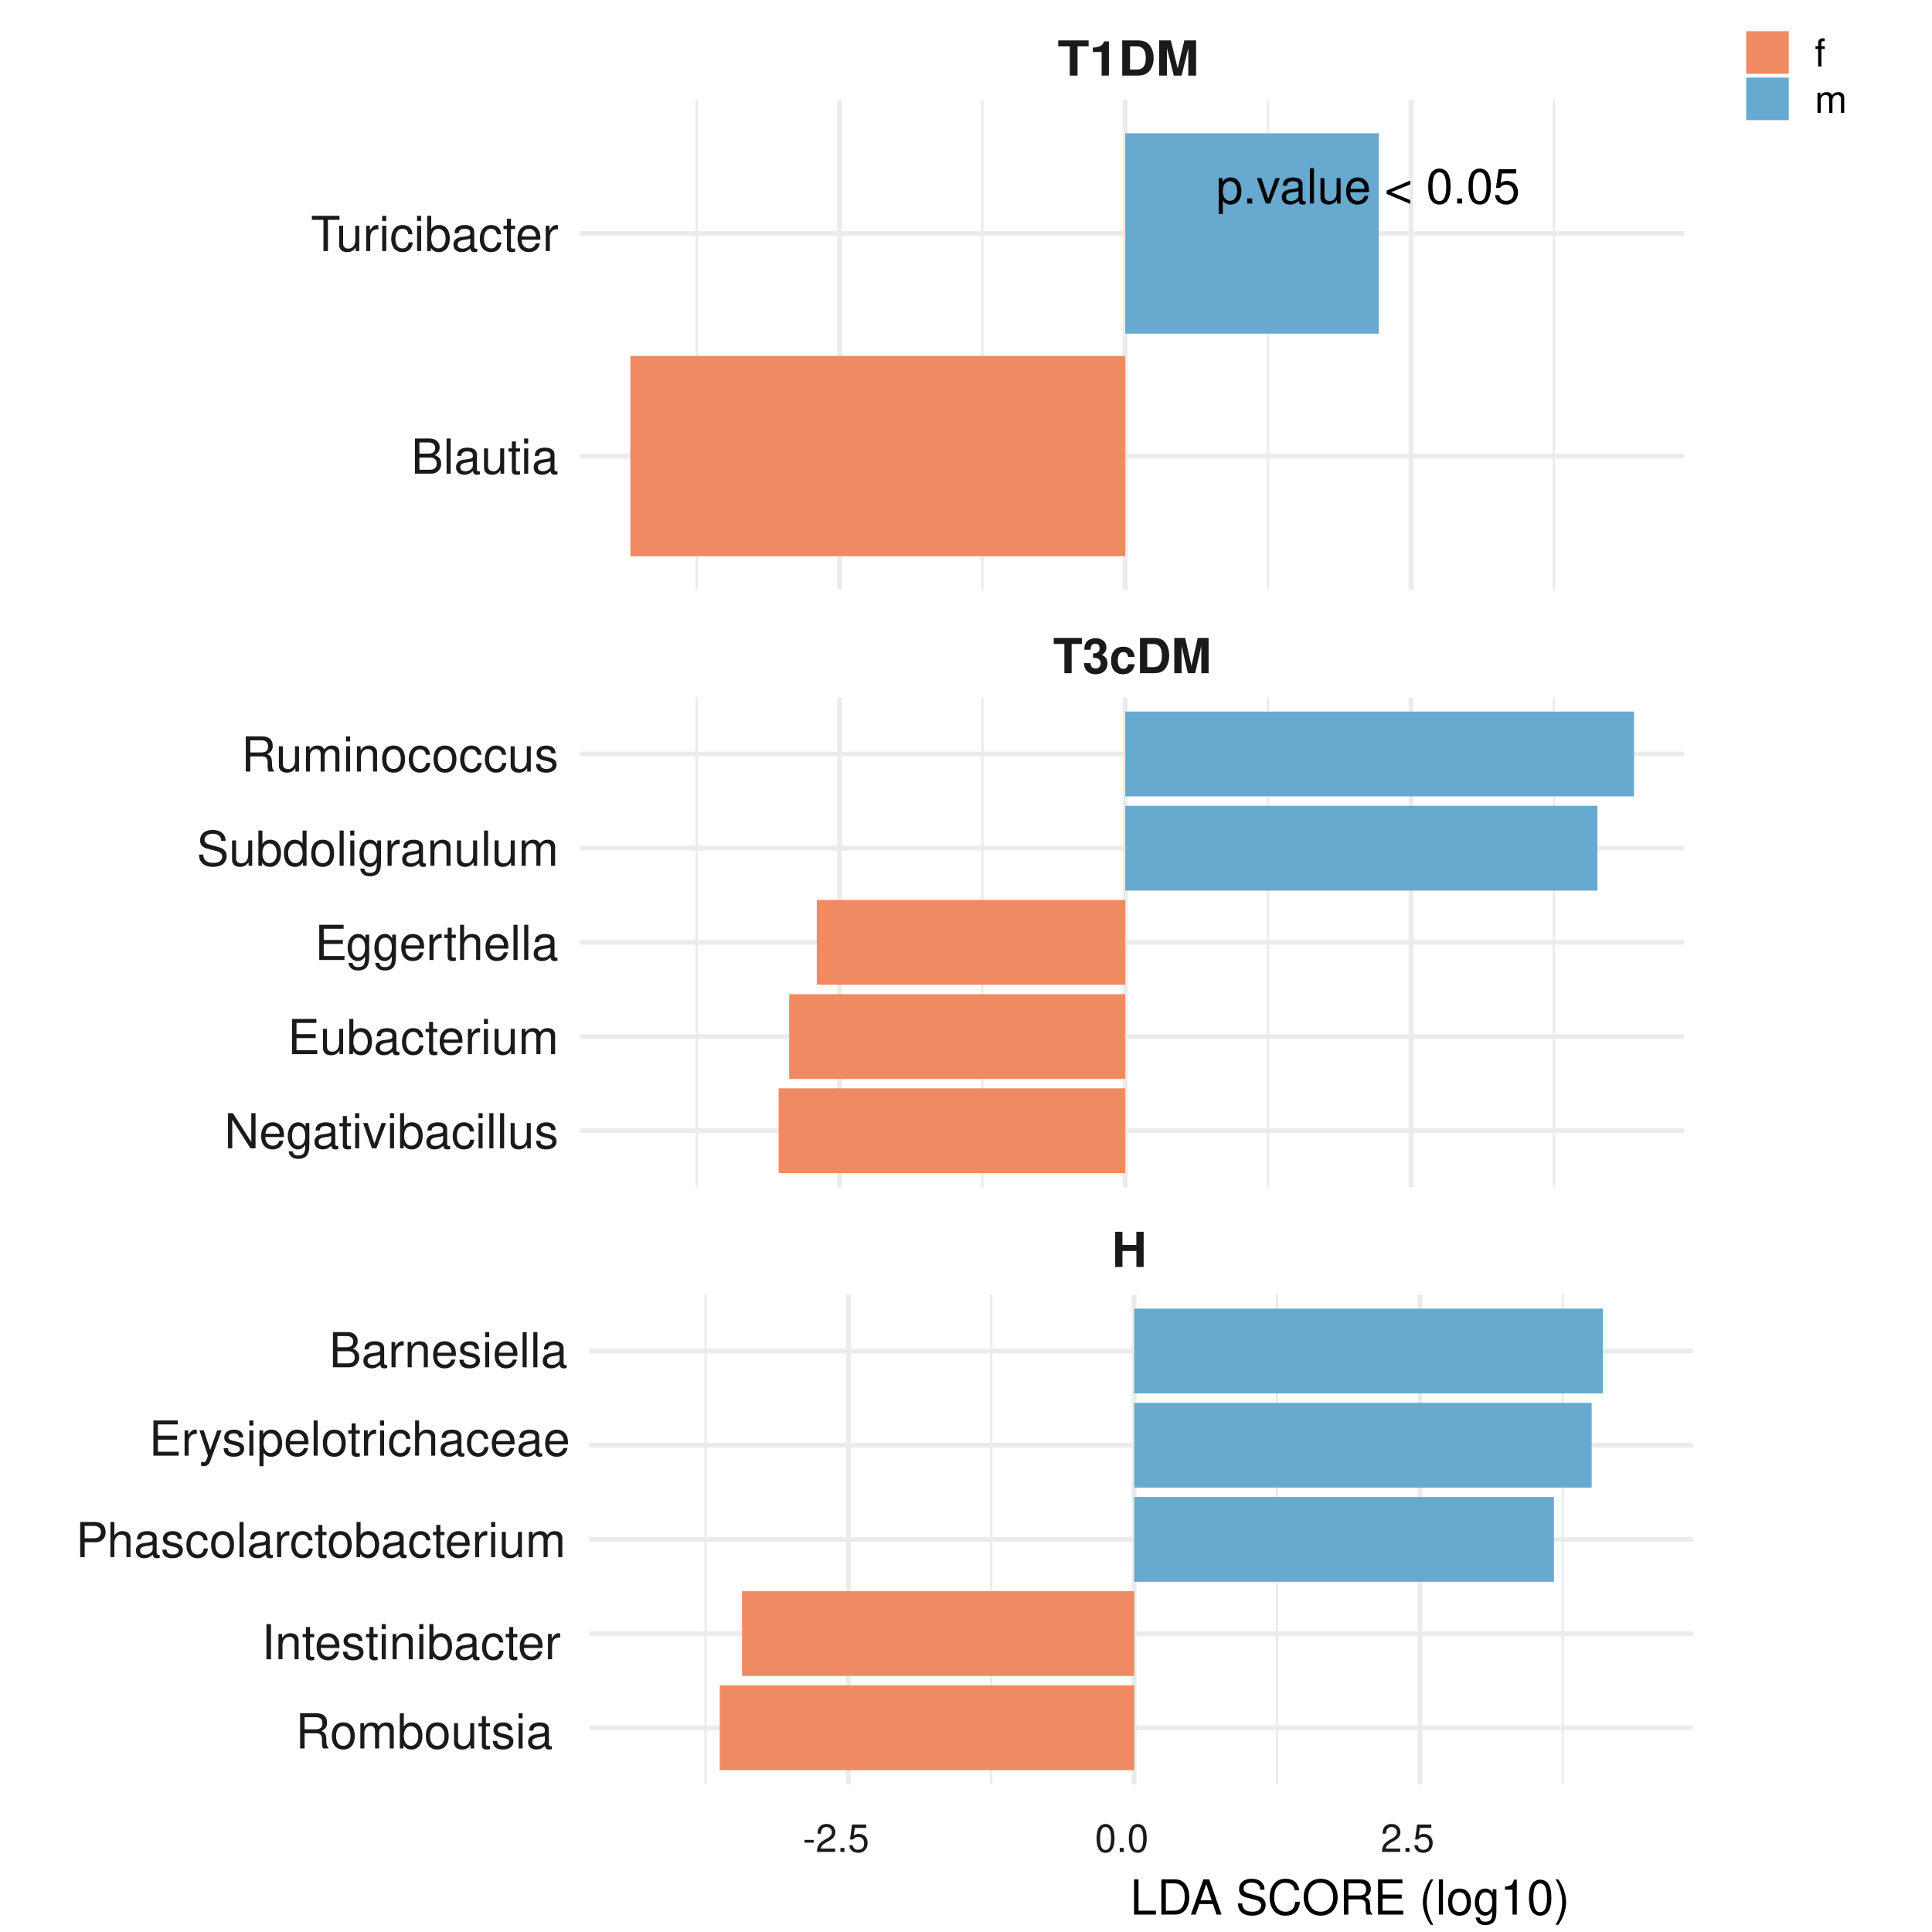
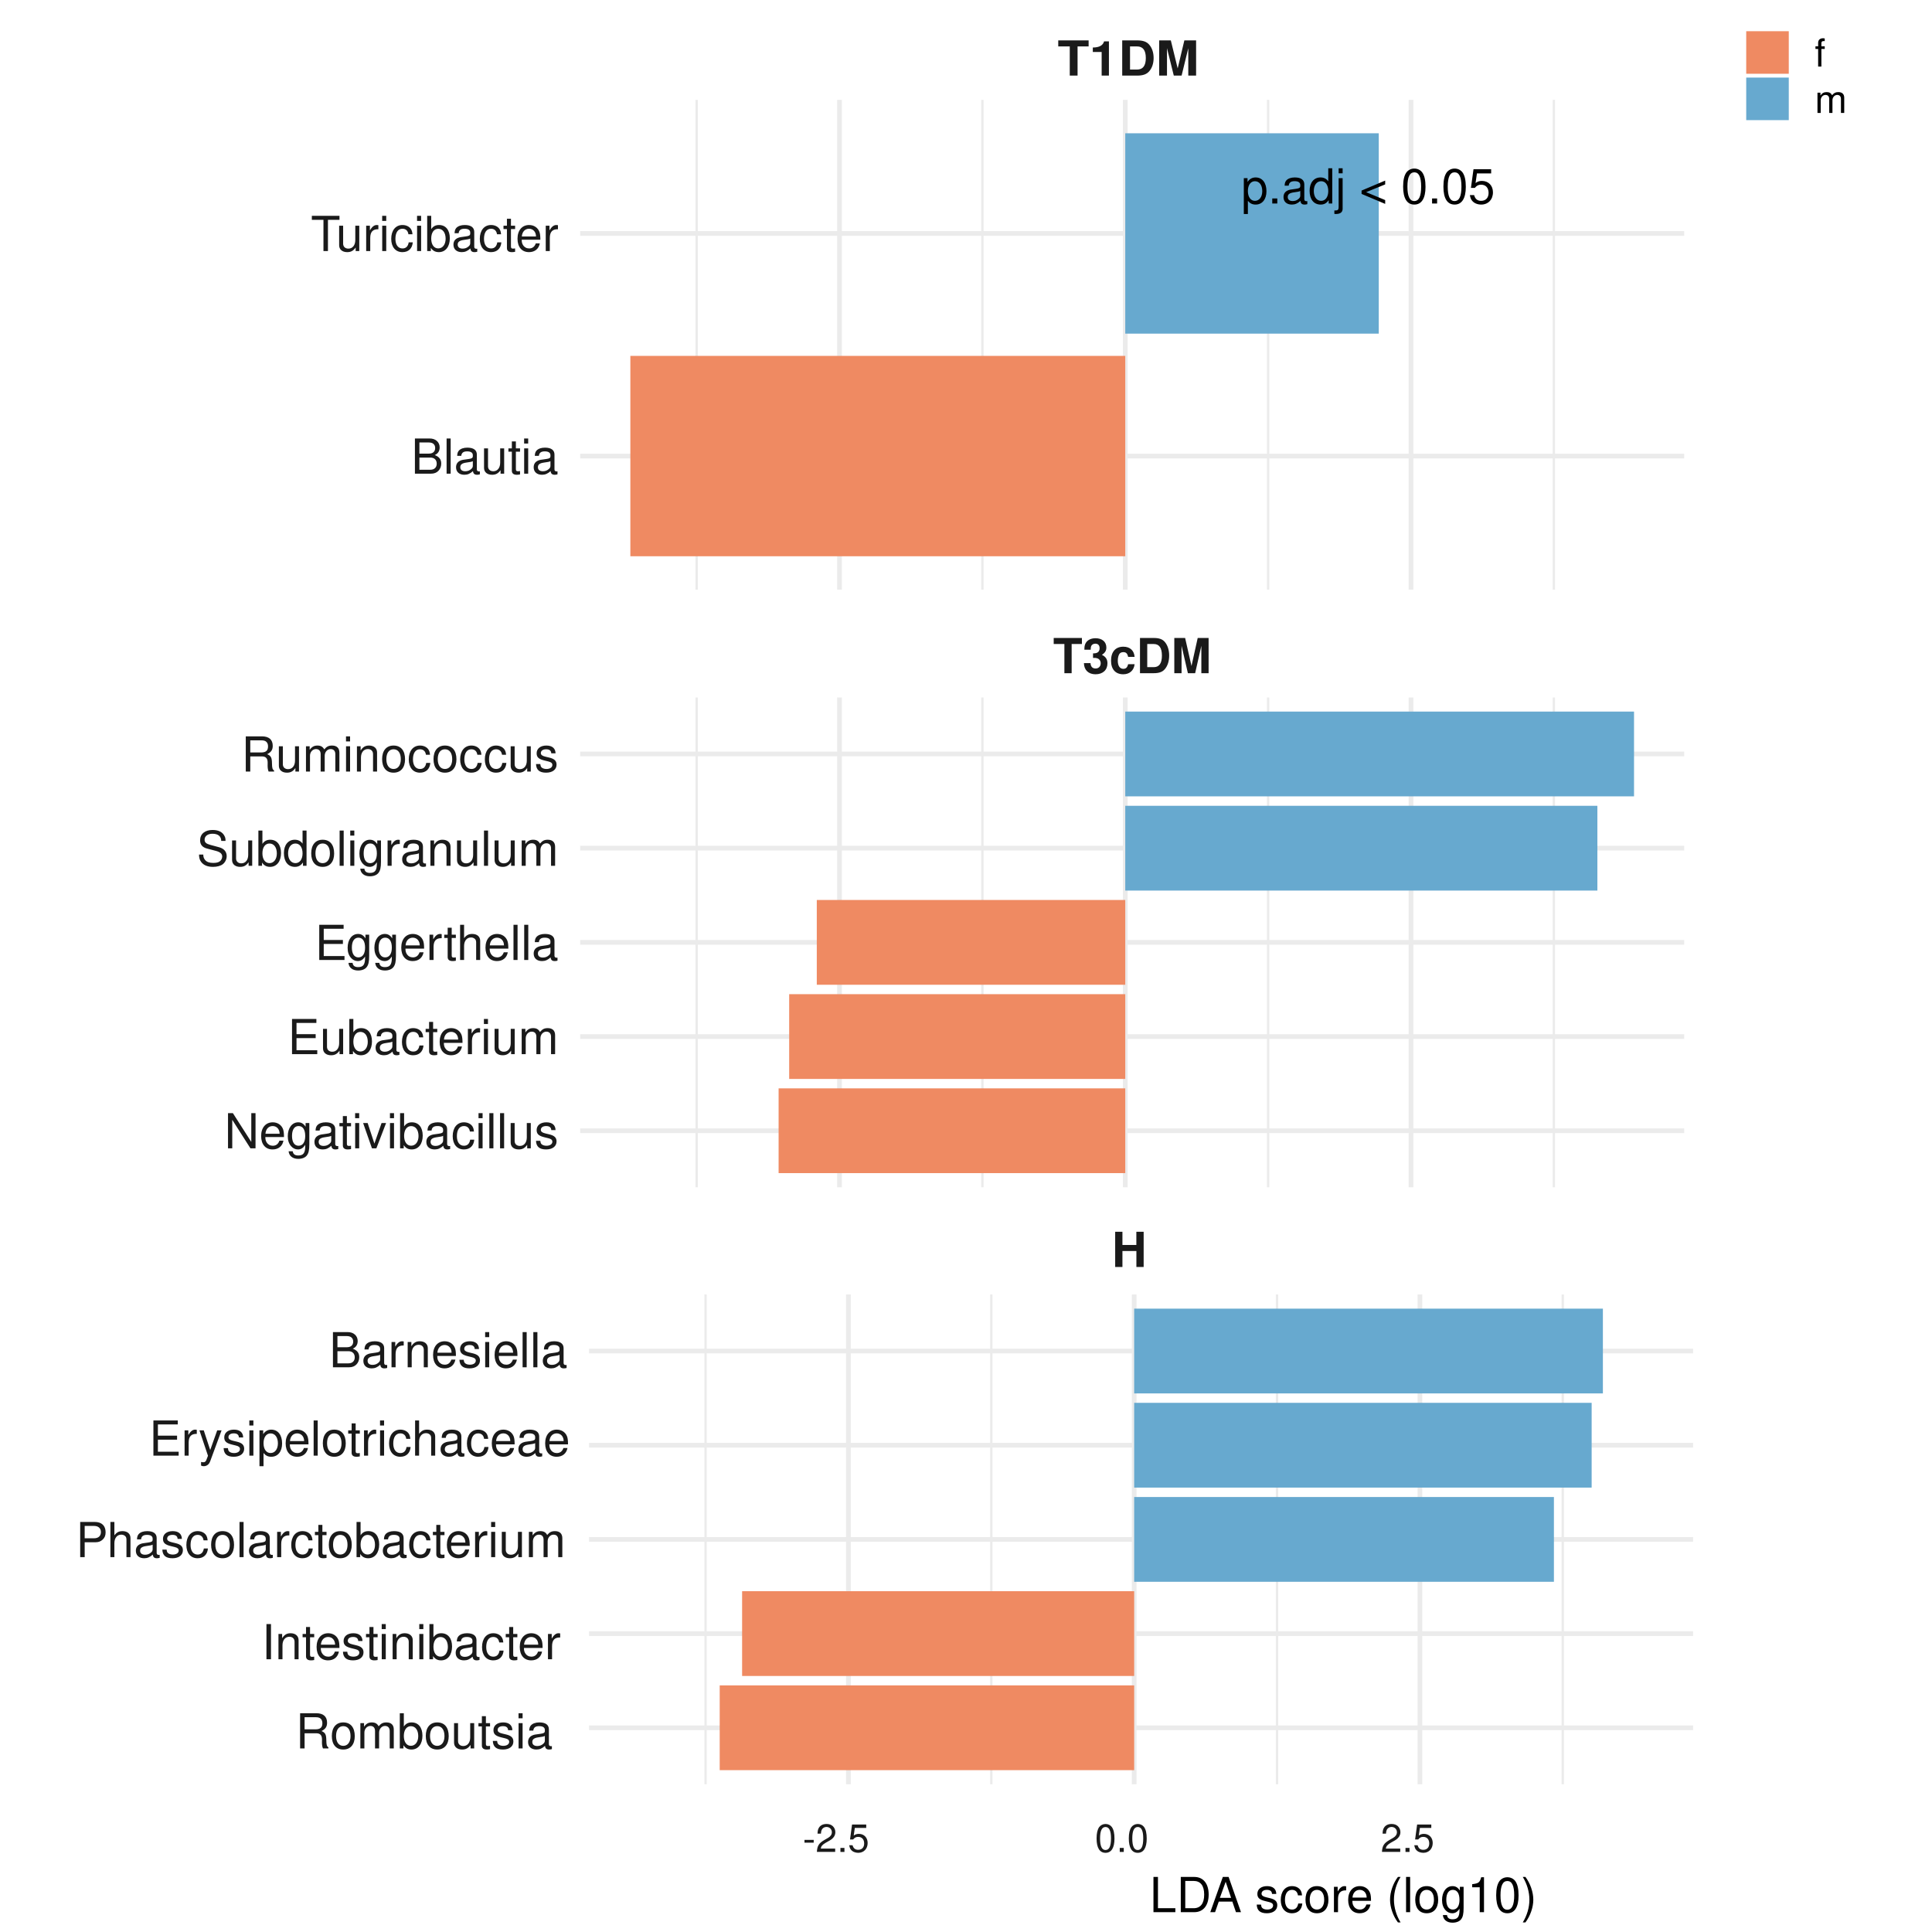
<svg xmlns="http://www.w3.org/2000/svg" class="svglite" width="720.00pt" height="720.00pt" viewBox="0 0 720.00 720.00" version="1.1" id="svg67">
  <defs id="defs1">
    <style type="text/css" id="style1">
    .svglite line, .svglite polyline, .svglite polygon, .svglite path, .svglite rect, .svglite circle {
      fill: none;
      stroke: #000000;
      stroke-linecap: round;
      stroke-linejoin: round;
      stroke-miterlimit: 10.00;
    }
    .svglite text {
      white-space: pre;
    }
  </style>
  </defs>
  <rect width="100%" height="100%" style="stroke: none; fill: none;" id="rect1" />
  <defs id="defs2">
    <clipPath id="cpMC4wMHw3MjAuMDB8MC4wMHw3MjAuMDA=">
      <rect x="0.00" y="0.00" width="720.00" height="720.00" id="rect2" />
    </clipPath>
  </defs>
  <g clip-path="url(#cpMC4wMHw3MjAuMDB8MC4wMHw3MjAuMDA=)" id="g2" />
  <defs id="defs3">
    <clipPath id="cpMjIzLjQ2fDYzNC45MHw0MC4xOHwyMjIuNzE=">
      <rect x="223.46" y="40.18" width="411.44" height="182.53" id="rect3" />
    </clipPath>
  </defs>
  <g clip-path="url(#cpMjIzLjQ2fDYzNC45MHw0MC4xOHwyMjIuNzE=)" id="g18" transform="translate(-3.927925,442.2447)">
    <polyline points="266.87,222.71 266.87,40.18 " style="stroke:#ebebeb;stroke-width:0.87;stroke-linecap:butt" id="polyline3" />
    <polyline points="373.36,222.71 373.36,40.18 " style="stroke:#ebebeb;stroke-width:0.87;stroke-linecap:butt" id="polyline4" />
    <polyline points="479.84,222.71 479.84,40.18 " style="stroke:#ebebeb;stroke-width:0.87;stroke-linecap:butt" id="polyline5" />
    <polyline points="586.33,222.71 586.33,40.18 " style="stroke:#ebebeb;stroke-width:0.87;stroke-linecap:butt" id="polyline6" />
    <polyline points="223.46,201.65 634.90,201.65 " style="stroke:#ebebeb;stroke-width:1.75;stroke-linecap:butt" id="polyline7" />
    <polyline points="223.46,166.55 634.90,166.55 " style="stroke:#ebebeb;stroke-width:1.75;stroke-linecap:butt" id="polyline8" />
    <polyline points="223.46,131.45 634.90,131.45 " style="stroke:#ebebeb;stroke-width:1.75;stroke-linecap:butt" id="polyline9" />
    <polyline points="223.46,96.34 634.90,96.34 " style="stroke:#ebebeb;stroke-width:1.75;stroke-linecap:butt" id="polyline10" />
    <polyline points="223.46,61.24 634.90,61.24 " style="stroke:#ebebeb;stroke-width:1.75;stroke-linecap:butt" id="polyline11" />
    <polyline points="320.11,222.71 320.11,40.18 " style="stroke:#ebebeb;stroke-width:1.75;stroke-linecap:butt" id="polyline12" />
    <polyline points="426.60,222.71 426.60,40.18 " style="stroke:#ebebeb;stroke-width:1.75;stroke-linecap:butt" id="polyline13" />
    <polyline points="533.09,222.71 533.09,40.18 " style="stroke:#ebebeb;stroke-width:1.75;stroke-linecap:butt" id="polyline14" />
    <rect x="426.6" y="45.45" width="174.68" height="31.59" style="fill:#67a9cf;stroke:none;stroke-width:1.07;stroke-linecap:butt;stroke-linejoin:miter" id="rect14" />
    <rect x="426.6" y="80.55" width="170.49" height="31.59" style="fill:#67a9cf;stroke:none;stroke-width:1.07;stroke-linecap:butt;stroke-linejoin:miter" id="rect15" />
    <rect x="426.6" y="115.65" width="156.43" height="31.59" style="fill:#67a9cf;stroke:none;stroke-width:1.07;stroke-linecap:butt;stroke-linejoin:miter" id="rect16" />
    <rect x="272.14" y="185.85" width="154.46" height="31.59" style="fill:#ef8a62;stroke:none;stroke-width:1.07;stroke-linecap:butt;stroke-linejoin:miter" id="rect17" />
    <rect x="280.49" y="150.75" width="146.11" height="31.59" style="fill:#ef8a62;stroke:none;stroke-width:1.07;stroke-linecap:butt;stroke-linejoin:miter" id="rect18" />
  </g>
  <g clip-path="url(#cpMC4wMHw3MjAuMDB8MC4wMHw3MjAuMDA=)" id="g19" />
  <defs id="defs19">
    <clipPath id="cpMjIzLjQ2fDYzNC45MHwyNjIuODl8NDQ1LjQy">
      <rect x="223.46" y="262.89" width="411.44" height="182.53" id="rect19" />
    </clipPath>
  </defs>
  <g clip-path="url(#cpMjIzLjQ2fDYzNC45MHwyNjIuODl8NDQ1LjQy)" id="g28" transform="translate(-7.245617,-225.672)">
    <polyline points="266.87,445.42 266.87,262.89 " style="stroke:#ebebeb;stroke-width:0.87;stroke-linecap:butt" id="polyline19" />
    <polyline points="373.36,445.42 373.36,262.89 " style="stroke:#ebebeb;stroke-width:0.87;stroke-linecap:butt" id="polyline20" />
    <polyline points="479.84,445.42 479.84,262.89 " style="stroke:#ebebeb;stroke-width:0.87;stroke-linecap:butt" id="polyline21" />
    <polyline points="586.33,445.42 586.33,262.89 " style="stroke:#ebebeb;stroke-width:0.87;stroke-linecap:butt" id="polyline22" />
    <polyline points="223.46,395.64 634.90,395.64 " style="stroke:#ebebeb;stroke-width:1.75;stroke-linecap:butt" id="polyline23" />
    <polyline points="223.46,312.67 634.90,312.67 " style="stroke:#ebebeb;stroke-width:1.75;stroke-linecap:butt" id="polyline24" />
    <polyline points="320.11,445.42 320.11,262.89 " style="stroke:#ebebeb;stroke-width:1.75;stroke-linecap:butt" id="polyline25" />
    <polyline points="426.60,445.42 426.60,262.89 " style="stroke:#ebebeb;stroke-width:1.75;stroke-linecap:butt" id="polyline26" />
    <polyline points="533.09,445.42 533.09,262.89 " style="stroke:#ebebeb;stroke-width:1.75;stroke-linecap:butt" id="polyline27" />
    <rect x="242.16" y="358.3" width="184.44" height="74.67" style="fill:#ef8a62;stroke:none;stroke-width:1.07;stroke-linecap:butt;stroke-linejoin:miter" id="rect27" />
    <rect x="426.6" y="275.34" width="94.47" height="74.67" style="fill:#67a9cf;stroke:none;stroke-width:1.07;stroke-linecap:butt;stroke-linejoin:miter" id="rect28" />
  </g>
  <g clip-path="url(#cpMC4wMHw3MjAuMDB8MC4wMHw3MjAuMDA=)" id="g29" />
  <defs id="defs29">
    <clipPath id="cpMjIzLjQ2fDYzNC45MHw0ODUuNjB8NjY4LjEz">
      <rect x="223.46" y="485.60" width="411.44" height="182.53" id="rect29" />
    </clipPath>
  </defs>
  <g clip-path="url(#cpMjIzLjQ2fDYzNC45MHw0ODUuNjB8NjY4LjEz)" id="g44" transform="translate(-7.245617,-225.672)">
    <polyline points="266.87,668.13 266.87,485.60 " style="stroke:#ebebeb;stroke-width:0.87;stroke-linecap:butt" id="polyline29" />
    <polyline points="373.36,668.13 373.36,485.60 " style="stroke:#ebebeb;stroke-width:0.87;stroke-linecap:butt" id="polyline30" />
    <polyline points="479.84,668.13 479.84,485.60 " style="stroke:#ebebeb;stroke-width:0.87;stroke-linecap:butt" id="polyline31" />
    <polyline points="586.33,668.13 586.33,485.60 " style="stroke:#ebebeb;stroke-width:0.87;stroke-linecap:butt" id="polyline32" />
    <polyline points="223.46,647.06 634.90,647.06 " style="stroke:#ebebeb;stroke-width:1.75;stroke-linecap:butt" id="polyline33" />
    <polyline points="223.46,611.96 634.90,611.96 " style="stroke:#ebebeb;stroke-width:1.75;stroke-linecap:butt" id="polyline34" />
    <polyline points="223.46,576.86 634.90,576.86 " style="stroke:#ebebeb;stroke-width:1.75;stroke-linecap:butt" id="polyline35" />
    <polyline points="223.46,541.76 634.90,541.76 " style="stroke:#ebebeb;stroke-width:1.75;stroke-linecap:butt" id="polyline36" />
    <polyline points="223.46,506.66 634.90,506.66 " style="stroke:#ebebeb;stroke-width:1.75;stroke-linecap:butt" id="polyline37" />
    <polyline points="320.11,668.13 320.11,485.60 " style="stroke:#ebebeb;stroke-width:1.75;stroke-linecap:butt" id="polyline38" />
    <polyline points="426.60,668.13 426.60,485.60 " style="stroke:#ebebeb;stroke-width:1.75;stroke-linecap:butt" id="polyline39" />
    <polyline points="533.09,668.13 533.09,485.60 " style="stroke:#ebebeb;stroke-width:1.75;stroke-linecap:butt" id="polyline40" />
    <rect x="426.6" y="490.86" width="189.6" height="31.59" style="fill:#67a9cf;stroke:none;stroke-width:1.07;stroke-linecap:butt;stroke-linejoin:miter" id="rect40" />
    <rect x="426.6" y="525.97" width="175.94" height="31.59" style="fill:#67a9cf;stroke:none;stroke-width:1.07;stroke-linecap:butt;stroke-linejoin:miter" id="rect41" />
    <rect x="297.41" y="631.27" width="129.19" height="31.59" style="fill:#ef8a62;stroke:none;stroke-width:1.07;stroke-linecap:butt;stroke-linejoin:miter" id="rect42" />
    <rect x="301.35" y="596.17" width="125.25" height="31.59" style="fill:#ef8a62;stroke:none;stroke-width:1.07;stroke-linecap:butt;stroke-linejoin:miter" id="rect43" />
    <rect x="311.64" y="561.07" width="114.96" height="31.59" style="fill:#ef8a62;stroke:none;stroke-width:1.07;stroke-linecap:butt;stroke-linejoin:miter" id="rect44" />
  </g>
  <g clip-path="url(#cpMC4wMHw3MjAuMDB8MC4wMHw3MjAuMDA=)" id="g45" />
  <defs id="defs45">
    <clipPath id="cpMjIzLjQ2fDYzNC45MHw0NTQuMzh8NDg1LjYw">
      <rect x="223.46" y="454.38" width="411.44" height="31.22" id="rect45" />
    </clipPath>
  </defs>
  <g clip-path="url(#cpMjIzLjQ2fDYzNC45MHw0NTQuMzh8NDg1LjYw)" id="g46" transform="translate(-7.245617,-225.672)">
    <text x="429.18" y="476.55" text-anchor="middle" style="font-weight:bold;font-size:18px;font-family:'Nimbus Sans';fill:#1a1a1a" textLength="68.33" lengthAdjust="spacingAndGlyphs" id="text45">T3cDM</text>
  </g>
  <g clip-path="url(#cpMC4wMHw3MjAuMDB8MC4wMHw3MjAuMDA=)" id="g47" />
  <defs id="defs47">
    <clipPath id="cpMjIzLjQ2fDYzNC45MHwyMzEuNjd8MjYyLjg5">
      <rect x="223.46" y="231.67" width="411.44" height="31.22" id="rect47" />
    </clipPath>
  </defs>
  <g clip-path="url(#cpMjIzLjQ2fDYzNC45MHwyMzEuNjd8MjYyLjg5)" id="g48" transform="translate(-7.245617,-225.672)">
    <text x="429.18" y="253.85" text-anchor="middle" style="font-weight:bold;font-size:18px;font-family:'Nimbus Sans';fill:#1a1a1a" textLength="39.74" lengthAdjust="spacingAndGlyphs" id="text47" transform="matrix(1.076439,0,0,1,-34.26156,0)">T1DM</text>
  </g>
  <g clip-path="url(#cpMC4wMHw3MjAuMDB8MC4wMHw3MjAuMDA=)" id="g49" />
  <defs id="defs49">
    <clipPath id="cpMjIzLjQ2fDYzNC45MHw4Ljk3fDQwLjE4">
      <rect x="223.46" y="8.97" width="411.44" height="31.22" id="rect49" />
    </clipPath>
  </defs>
  <g clip-path="url(#cpMjIzLjQ2fDYzNC45MHw4Ljk3fDQwLjE4)" id="g50" transform="translate(-8.306532,441.0261)">
    <text x="429.18" y="31.14" text-anchor="middle" style="font-weight:bold;font-size:18px;font-family:'Nimbus Sans';fill:#1a1a1a" textLength="15.06" lengthAdjust="spacingAndGlyphs" id="text49">H</text>
  </g>
  <g clip-path="url(#cpMC4wMHw3MjAuMDB8MC4wMHw3MjAuMDA=)" id="g67">
    <text x="320.11" y="686.69" text-anchor="middle" style="font-size:14.4px;font-family:'Nimbus Sans';fill:#1a1a1a" textLength="28.08" lengthAdjust="spacingAndGlyphs" id="text50" transform="translate(-8.551931,3.476039)">-2.5</text>
    <text x="426.6" y="686.69" text-anchor="middle" style="font-size:14.4px;font-family:'Nimbus Sans';fill:#1a1a1a" textLength="22.89" lengthAdjust="spacingAndGlyphs" id="text51" transform="translate(-8.551931,3.476039)">0.0</text>
    <text x="533.09" y="686.69" text-anchor="middle" style="font-size:14.4px;font-family:'Nimbus Sans';fill:#1a1a1a" textLength="22.89" lengthAdjust="spacingAndGlyphs" id="text52" transform="translate(-8.551931,3.476039)">2.5</text>
    <text x="215.39" y="208.21" text-anchor="end" style="font-size:18px;font-family:'Nimbus Sans';fill:#1a1a1a" textLength="106.56" lengthAdjust="spacingAndGlyphs" id="text53" transform="translate(-9.332688,443.3852)">Romboutsia</text>
    <text x="215.39" y="173.11" text-anchor="end" style="font-size:18px;font-family:'Nimbus Sans';fill:#1a1a1a" textLength="130.57" lengthAdjust="spacingAndGlyphs" id="text54" transform="translate(-6.414408,445.2527)">Intestinibacter</text>
    <text x="215.39" y="138.01" text-anchor="end" style="font-size:18px;font-family:'Nimbus Sans';fill:#1a1a1a" textLength="206.42" lengthAdjust="spacingAndGlyphs" id="text55" transform="translate(-4.55324,442.3019)">Phascolarctobacterium</text>
    <text x="215.39" y="102.91" text-anchor="end" style="font-size:18px;font-family:'Nimbus Sans';fill:#1a1a1a" textLength="177.21" lengthAdjust="spacingAndGlyphs" id="text56" transform="translate(-2.934894,439.5764)">Erysipelotrichaceae</text>
    <text x="215.39" y="67.81" text-anchor="end" style="font-size:18px;font-family:'Nimbus Sans';fill:#1a1a1a" textLength="99.43" lengthAdjust="spacingAndGlyphs" id="text57" transform="translate(-3.849451,441.7425)">Barnesiella</text>
    <text x="215.39" y="402.2" text-anchor="end" style="font-size:18px;font-family:'Nimbus Sans';fill:#1a1a1a" textLength="62.88" lengthAdjust="spacingAndGlyphs" id="text58" transform="translate(-7.245617,-225.672)">Blautia</text>
    <text x="215.39" y="319.23" text-anchor="end" style="font-size:18px;font-family:'Nimbus Sans';fill:#1a1a1a" textLength="104.86" lengthAdjust="spacingAndGlyphs" id="text59" transform="translate(-7.245617,-225.672)">Turicibacter</text>
    <text x="215.39" y="653.63" text-anchor="end" style="font-size:18px;font-family:'Nimbus Sans';fill:#1a1a1a" textLength="142.86" lengthAdjust="spacingAndGlyphs" id="text60" transform="translate(-7.245617,-225.672)">Negativibacillus</text>
    <text x="215.39" y="618.53" text-anchor="end" style="font-size:18px;font-family:'Nimbus Sans';fill:#1a1a1a" textLength="114.61" lengthAdjust="spacingAndGlyphs" id="text61" transform="translate(-7.245617,-225.672)">Eubacterium</text>
    <text x="215.39" y="583.43" text-anchor="end" style="font-size:18px;font-family:'Nimbus Sans';fill:#1a1a1a" textLength="103.28" lengthAdjust="spacingAndGlyphs" id="text62" transform="translate(-7.245617,-225.672)">Eggerthella</text>
    <text x="215.39" y="548.32" text-anchor="end" style="font-size:18px;font-family:'Nimbus Sans';fill:#1a1a1a" textLength="153.32" lengthAdjust="spacingAndGlyphs" id="text63" transform="translate(-7.245617,-225.672)">Subdoligranulum</text>
    <text x="215.39" y="513.22" text-anchor="end" style="font-size:18px;font-family:'Nimbus Sans';fill:#1a1a1a" textLength="129.56" lengthAdjust="spacingAndGlyphs" id="text64" transform="translate(-7.245617,-225.672)">Ruminococcus</text>
-     <text x="429.18" y="707.29" text-anchor="middle" style="font-size:18px;font-family:'Nimbus Sans'" textLength="388.04" lengthAdjust="spacingAndGlyphs" id="text65" transform="translate(73.93061,6.221605)">LDA SCORE (log10)                                         </text>
-     <text x="429.18" y="707.29" text-anchor="middle" style="font-size:18px;font-family:'Nimbus Sans';white-space:pre" textLength="388.04" lengthAdjust="spacingAndGlyphs" id="text65-6" transform="translate(80.67706,-631.4583)">                                                       p.value &lt; 0.05</text>
+     <text x="429.18" y="707.29" text-anchor="middle" style="font-size:18px;font-family:'Nimbus Sans'" textLength="388.04" lengthAdjust="spacingAndGlyphs" id="text65" transform="translate(71.43415,5.318506)">LDA score (log10)                                       </text>
+     <text x="429.18" y="707.29" text-anchor="middle" style="font-size:18px;font-family:'Nimbus Sans';white-space:pre" textLength="388.04" lengthAdjust="spacingAndGlyphs" id="text65-6" transform="translate(80.67706,-631.4583)">                                                       p.adj &lt; 0.05</text>
    <rect x="650.765" y="11.631" width="15.86" height="15.86" style="fill:#ef8a62;stroke:none;stroke-width:1.07;stroke-linecap:butt;stroke-linejoin:miter" id="rect65" />
    <rect x="650.765" y="28.911" width="15.86" height="15.86" style="fill:#67a9cf;stroke:none;stroke-width:1.07;stroke-linecap:butt;stroke-linejoin:miter" id="rect66" />
    <text x="688.05" y="350.76" style="font-size:14.4px;font-family:'Nimbus Sans'" textLength="5.07" lengthAdjust="spacingAndGlyphs" id="text66" transform="translate(-11.74509,-325.9494)">f</text>
    <text x="688.05" y="368.04" style="font-size:14.4px;font-family:'Nimbus Sans'" textLength="14.02" lengthAdjust="spacingAndGlyphs" id="text67" transform="translate(-11.74509,-325.9494)">m</text>
  </g>
</svg>
